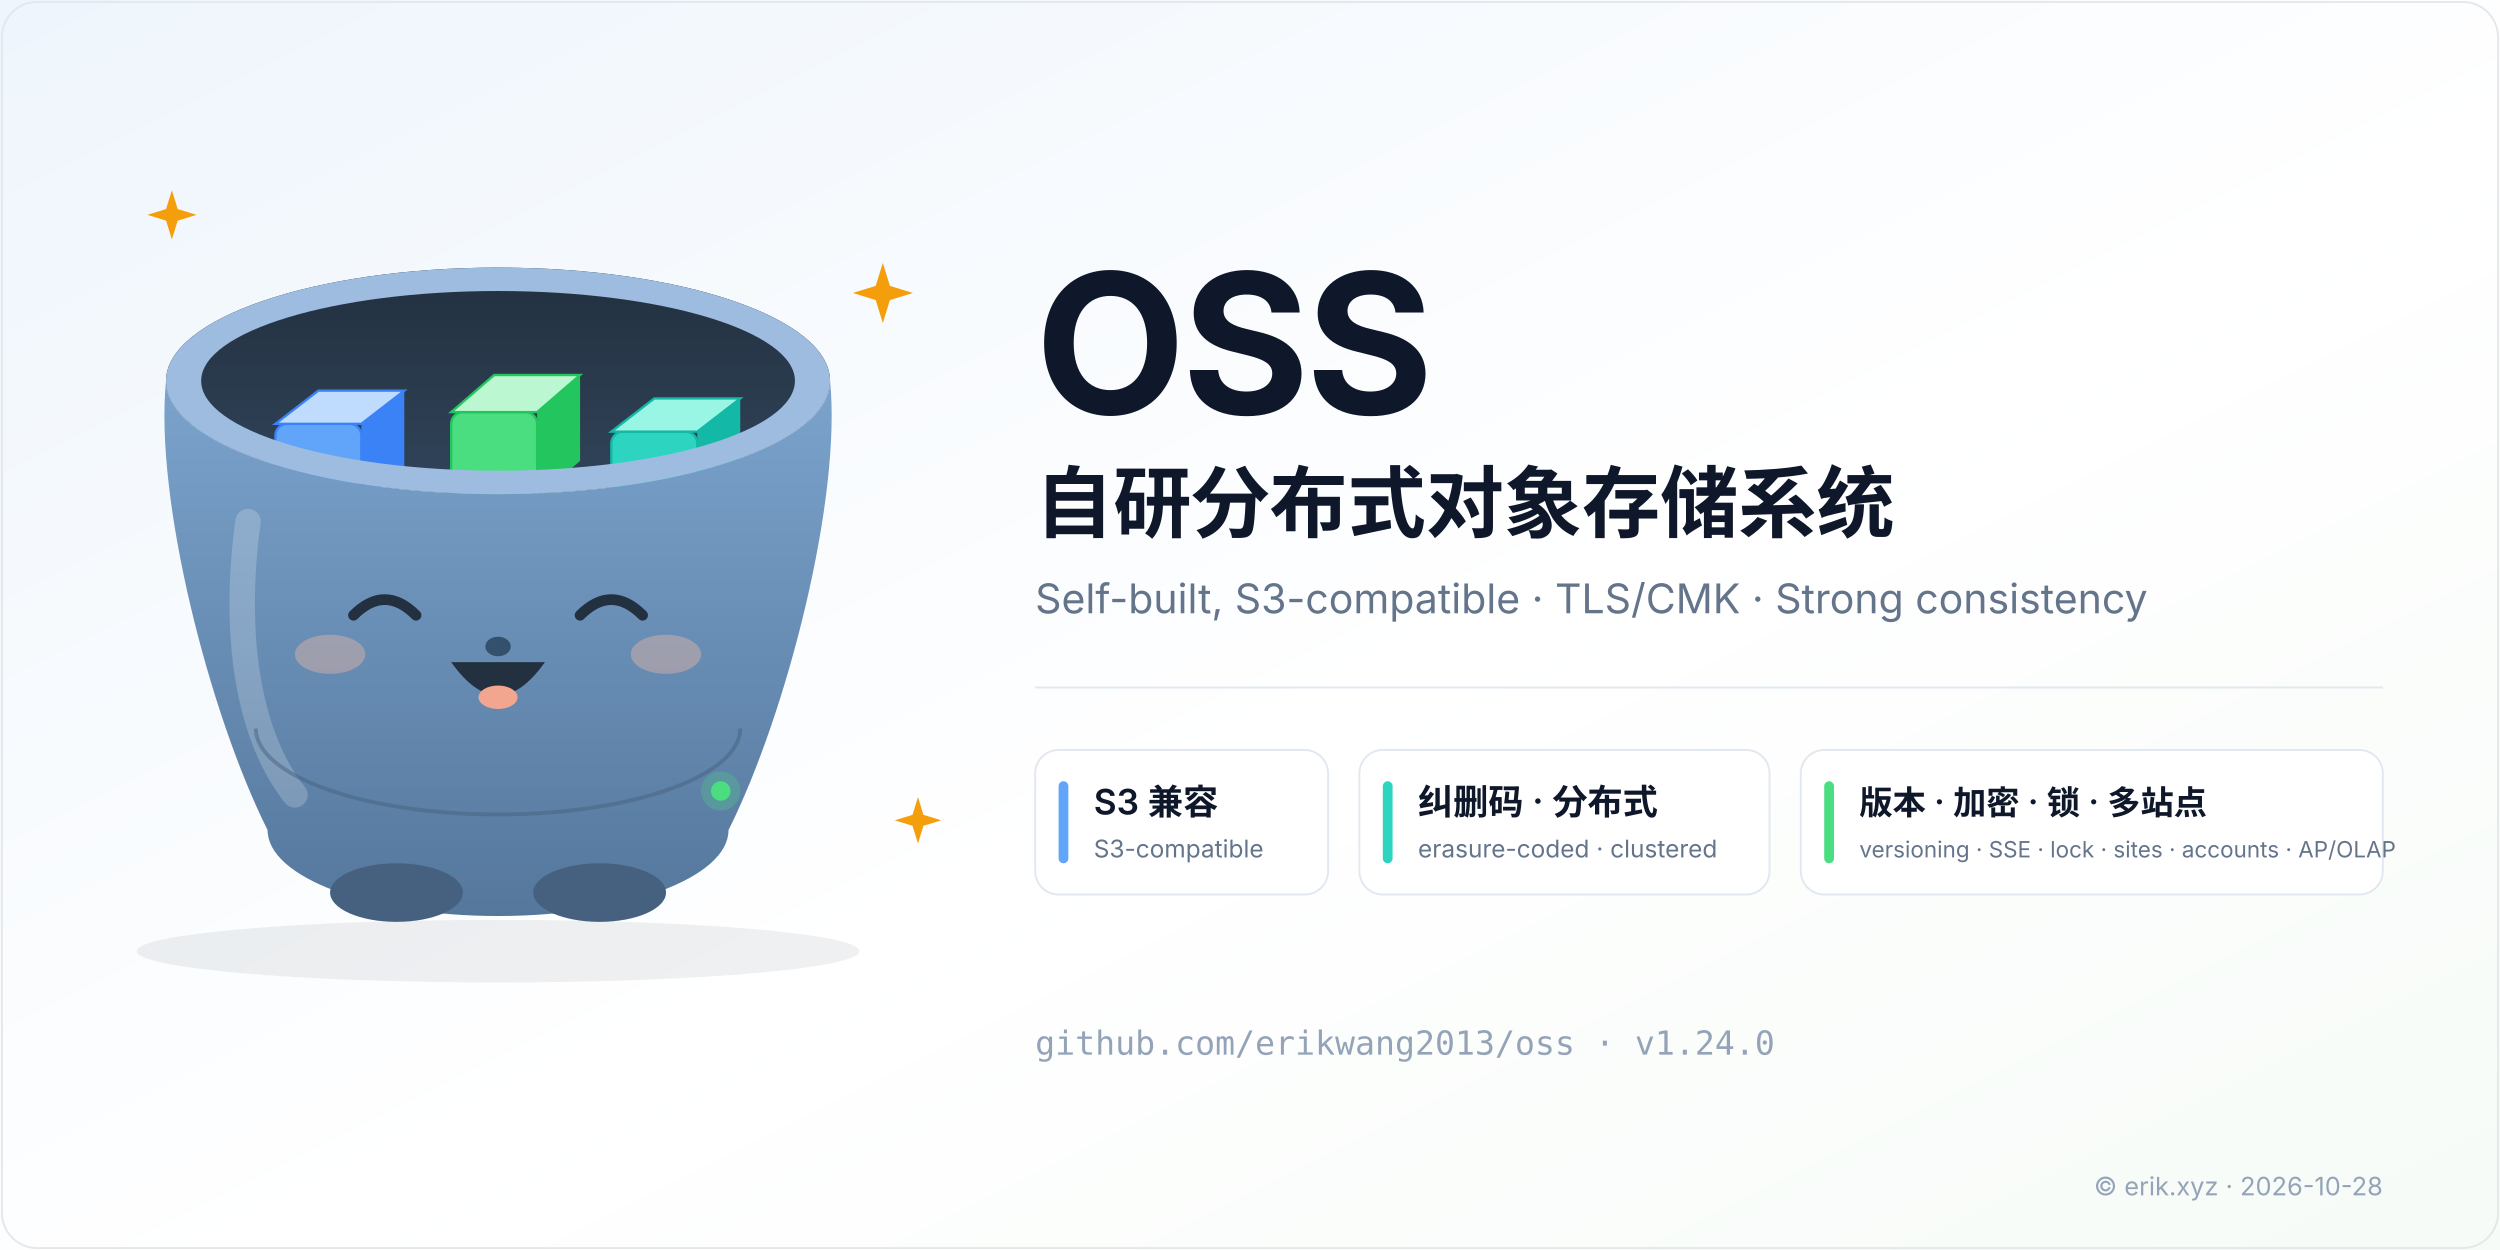
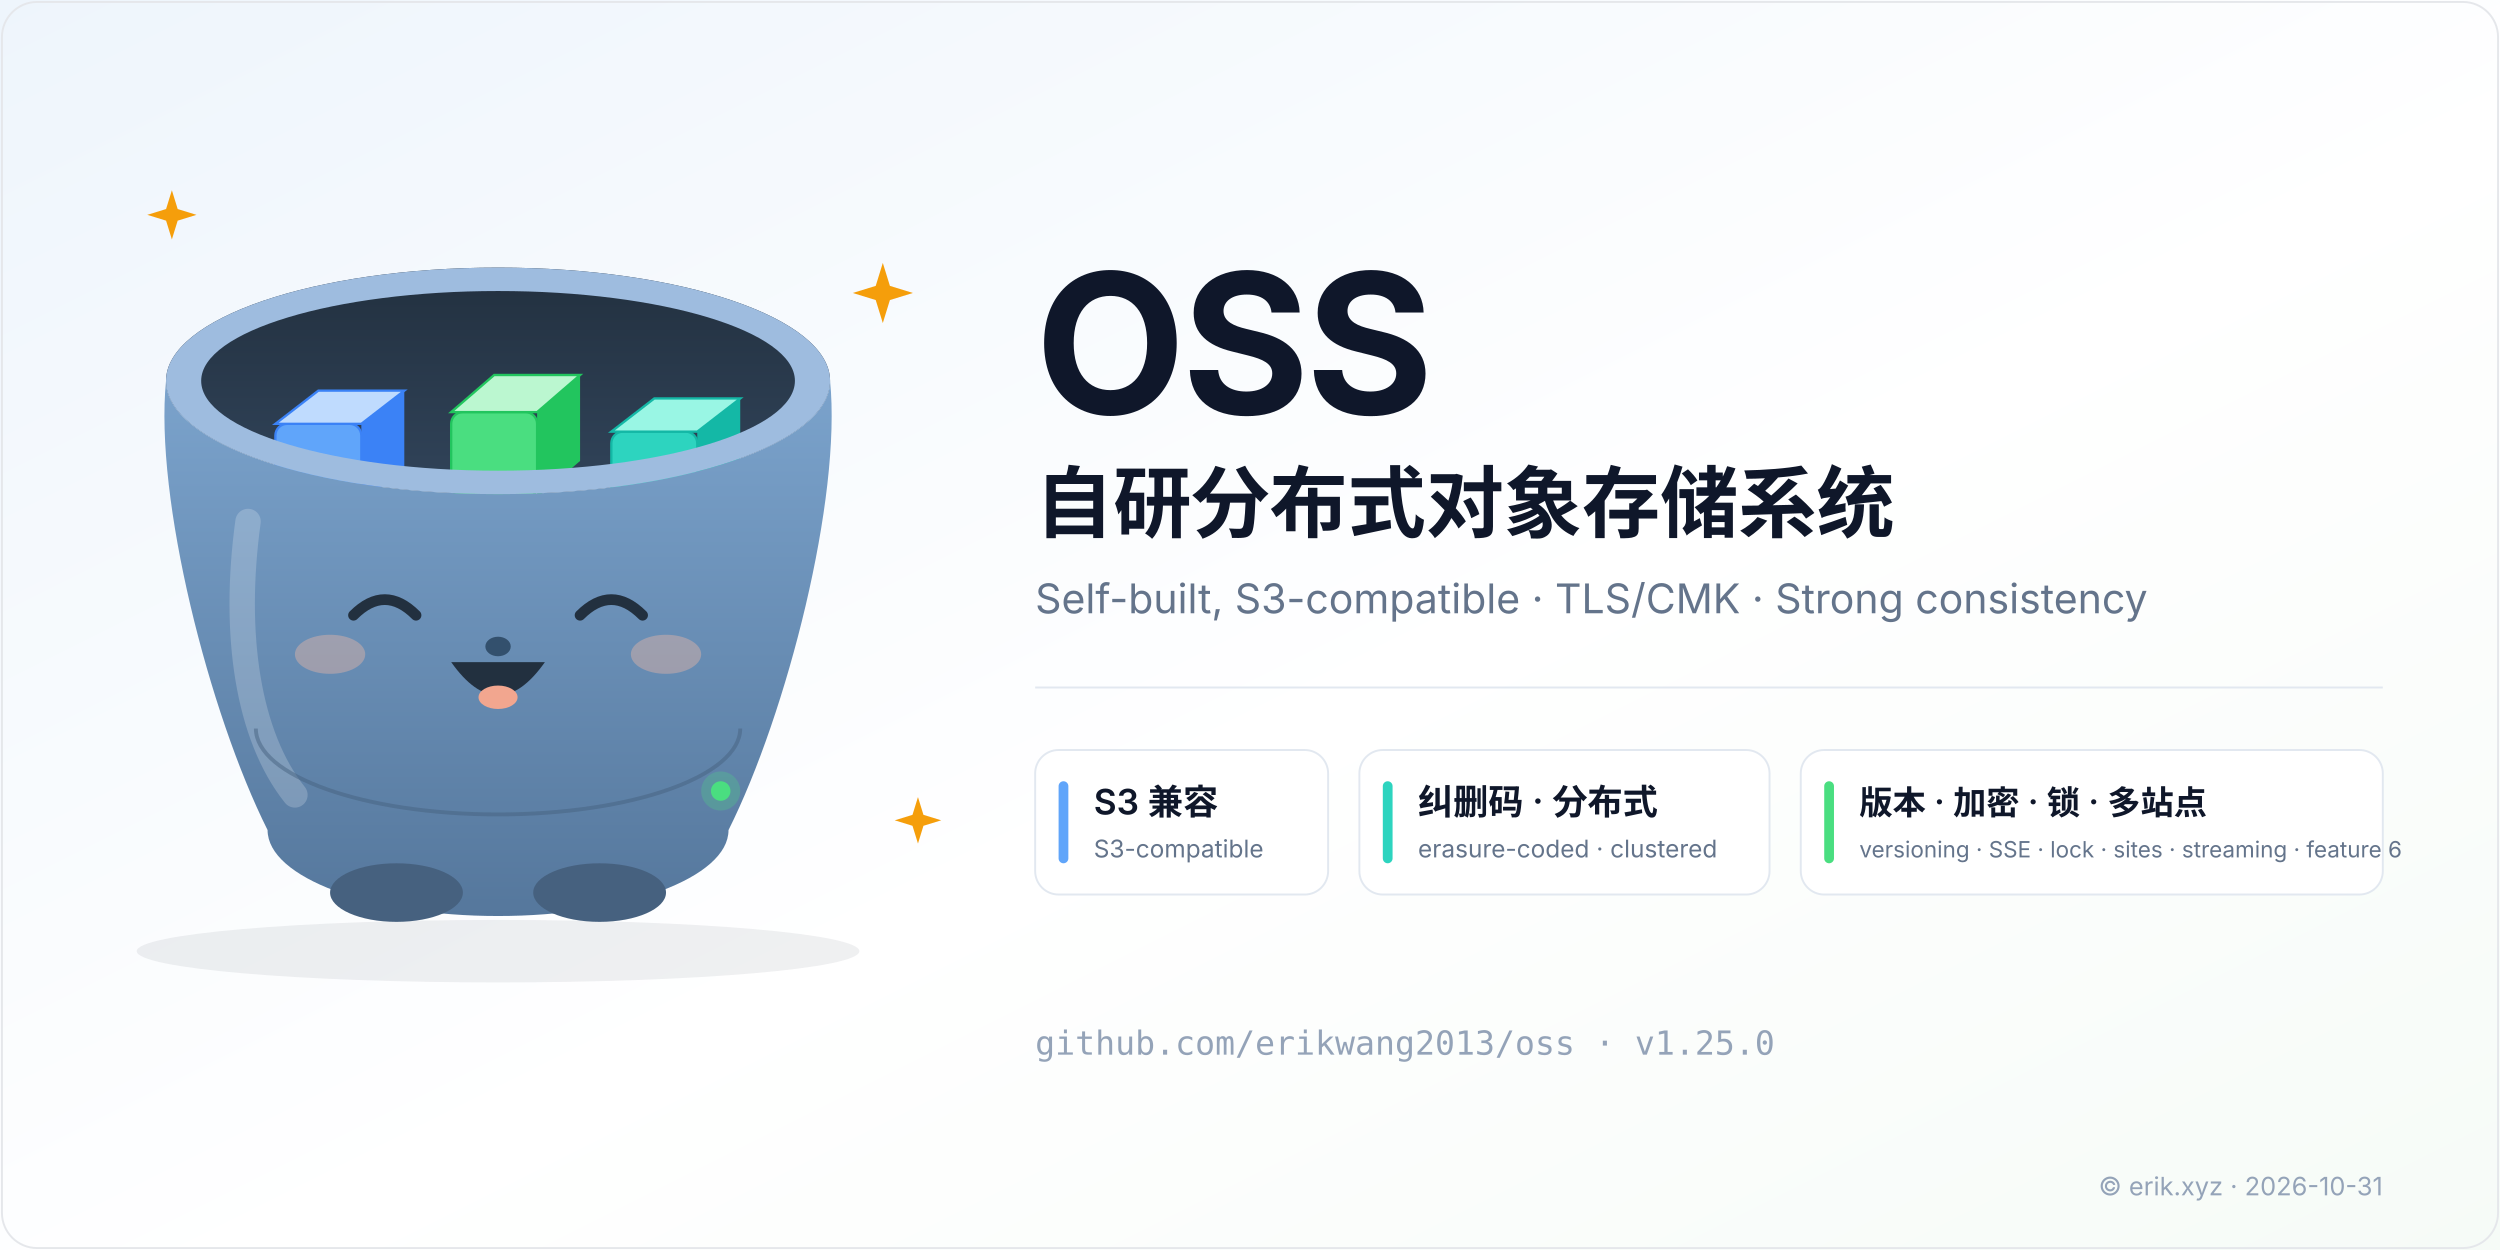
<svg xmlns="http://www.w3.org/2000/svg" xmlns:xlink="http://www.w3.org/1999/xlink" viewBox="0 0 1280 640" width="1280" height="640" font-family="-apple-system, BlinkMacSystemFont, 'Segoe UI', 'Noto Sans SC', 'PingFang SC', 'Microsoft YaHei', sans-serif">
  <defs>
    <linearGradient id="bodyGrad" x1="0" y1="0" x2="0" y2="1">
      <stop offset="0" stop-color="#7ba3cc" />
      <stop offset="1" stop-color="#55779c" />
    </linearGradient>
    <linearGradient id="insideGrad" x1="0" y1="0" x2="0" y2="1">
      <stop offset="0" stop-color="#22303f" />
      <stop offset="1" stop-color="#31445a" />
    </linearGradient>
    <linearGradient id="bgTint" x1="0" y1="0" x2="1" y2="1">
      <stop offset="0" stop-color="#eef5fc" />
      <stop offset="0.55" stop-color="#ffffff" />
      <stop offset="1" stop-color="#f6fbf7" />
    </linearGradient>
    <g id="bucket">
      <ellipse cx="280" cy="492" rx="185" ry="16" fill="#0f172a" opacity="0.07" />
      <ellipse cx="280" cy="200" rx="170" ry="58" fill="url(#insideGrad)" />
      <g>
        <rect x="166" y="222" width="44" height="40" rx="6" fill="#60a5fa" stroke="#3b82f6" stroke-width="1.2" />
        <polygon points="166,222 188,205 232,205 210,222" fill="#bfdbfe" stroke="#3b82f6" stroke-width="1.2" />
        <polygon points="210,222 232,205 232,245 210,262" fill="#3b82f6" />
      </g>
      <g>
        <rect x="256" y="216" width="44" height="44" rx="6" fill="#4ade80" stroke="#22c55e" stroke-width="1.2" />
        <polygon points="256,216 278,197 322,197 300,216" fill="#bbf7d0" stroke="#22c55e" stroke-width="1.2" />
        <polygon points="300,216 322,197 322,241 300,260" fill="#22c55e" />
      </g>
      <g>
        <rect x="338" y="226" width="44" height="38" rx="6" fill="#2dd4bf" stroke="#14b8a6" stroke-width="1.2" />
        <polygon points="338,226 360,209 404,209 382,226" fill="#99f6e4" stroke="#14b8a6" stroke-width="1.2" />
        <polygon points="382,226 404,209 404,245 382,264" fill="#14b8a6" />
      </g>
      <path d="M450,200 A170,58 0 0 1 110,200 C104,260 132,370 162,430 A118,44 0 0 0 398,430 C428,370 456,260 450,200 Z" fill="url(#bodyGrad)" />
      <path d="M152,272 C144,330 152,382 176,412" fill="none" stroke="#ffffff" stroke-width="13" stroke-linecap="round" opacity="0.2" />
      <path d="M156,378 A124,44 0 0 0 404,378" fill="none" stroke="#46617f" stroke-width="2" opacity="0.5" />
      <path fill-rule="evenodd" fill="#9ebcdf" d="M110,200 A170,58 0 0 1 450,200 A170,58 0 0 1 110,200 Z M128,200 A152,46 0 0 0 432,200 A152,46 0 0 0 128,200 Z" />
      <ellipse cx="228" cy="462" rx="34" ry="15" fill="#46617f" />
      <ellipse cx="332" cy="462" rx="34" ry="15" fill="#46617f" />
      <circle cx="394" cy="410" r="10" fill="#4ade80" opacity="0.25" />
      <circle cx="394" cy="410" r="5" fill="#4ade80" />
    </g>
  </defs>
  <rect width="1280" height="640" fill="#ffffff" />
  <rect width="1280" height="640" fill="url(#bgTint)" />
  <rect x="1" y="1" width="1278" height="638" rx="18" fill="none" stroke="#e5e7eb" />
  <g transform="translate(-25,-5)">
    <use xlink:href="#bucket" href="#bucket" />
    <path d="M206,320 Q222,304 238,320" fill="none" stroke="#22303f" stroke-width="5.5" stroke-linecap="round" />
    <path d="M322,320 Q338,304 354,320" fill="none" stroke="#22303f" stroke-width="5.5" stroke-linecap="round" />
    <ellipse cx="194" cy="340" rx="18" ry="10" fill="#f0b9a6" opacity="0.4" />
    <ellipse cx="366" cy="340" rx="18" ry="10" fill="#f0b9a6" opacity="0.4" />
    <ellipse cx="280" cy="336" rx="6.5" ry="5" fill="#33506d" />
    <g transform="translate(280,360)">
      <path d="M-24,-16 Q0,18 24,-16 Z" fill="#22303f" />
      <ellipse cx="0" cy="2" rx="10" ry="6" fill="#f2a68f" />
    </g>
  </g>
  <g transform="translate(452,150) scale(1.1)">
    <path d="M0,-14 L3.3,-3.3 L14,0 L3.3,3.3 L0,14 L-3.3,3.3 L-14,0 L-3.3,-3.3 Z" fill="#f59e0b" />
  </g>
  <g transform="translate(470,420) scale(0.85)">
    <path d="M0,-14 L3.3,-3.3 L14,0 L3.3,3.3 L0,14 L-3.3,3.3 L-14,0 L-3.3,-3.3 Z" fill="#f59e0b" />
  </g>
  <g transform="translate(88,110) scale(0.9)">
    <path d="M0,-14 L3.3,-3.3 L14,0 L3.3,3.3 L0,14 L-3.3,3.3 L-14,0 L-3.3,-3.3 Z" fill="#f59e0b" />
  </g>
  <text x="530" y="212" font-size="100" font-weight="700" fill="#0f172a" letter-spacing="-2">OSS</text>
  <text x="530" y="272" font-size="40" font-weight="600" fill="#0f172a">自研分布式对象存储系统</text>
  <text x="530" y="314" font-size="21" fill="#64748b">Self-built, S3-compatible · TLS/CMK · Strong consistency</text>
  <line x1="530" y1="352" x2="1220" y2="352" stroke="#e2e8f0" />
  <g>
    <rect x="530" y="384" width="150" height="74" rx="12" fill="#ffffff" stroke="#e2e8f0" />
    <rect x="542" y="400" width="5" height="42" rx="2.5" fill="#60a5fa" />
    <text x="560" y="417" font-size="18" font-weight="600" fill="#0f172a">S3 兼容</text>
    <text x="560" y="439" font-size="12.5" fill="#64748b">S3-compatible</text>
  </g>
  <g>
    <rect x="696" y="384" width="210" height="74" rx="12" fill="#ffffff" stroke="#e2e8f0" />
    <rect x="708" y="400" width="5" height="42" rx="2.5" fill="#2dd4bf" />
    <text x="726" y="417" font-size="18" font-weight="600" fill="#0f172a">纠删码 · 分布式</text>
    <text x="726" y="439" font-size="12.5" fill="#64748b">erasure-coded · clustered</text>
  </g>
  <g>
    <rect x="922" y="384" width="298" height="74" rx="12" fill="#ffffff" stroke="#e2e8f0" />
    <rect x="934" y="400" width="5" height="42" rx="2.5" fill="#4ade80" />
    <text x="952" y="417" font-size="17" font-weight="600" fill="#0f172a">版本 · 加密 · 锁 · 多站点</text>
-     <text x="952" y="439" font-size="11.5" fill="#64748b">versioning · SSE · lock · sites · accounts · AP/OLAP</text>
+     <text x="952" y="439" font-size="11.5" fill="#64748b">versioning · SSE · lock · sites · streaming · feature 6</text>
  </g>
-   <text x="530" y="540" font-size="17" fill="#94a3b8" font-family="ui-monospace, SFMono-Regular, Menlo, monospace">github.com/erikwang2013/oss · v1.24.0</text>
-   <text x="1220" y="612" font-size="13" fill="#94a3b8" text-anchor="end">© erik.xyz · 2026-10-28</text>
+   <text x="530" y="540" font-size="17" fill="#94a3b8" font-family="ui-monospace, SFMono-Regular, Menlo, monospace">github.com/erikwang2013/oss · v1.25.0</text>
+   <text x="1220" y="612" font-size="13" fill="#94a3b8" text-anchor="end">© erik.xyz · 2026-10-31</text>
</svg>
